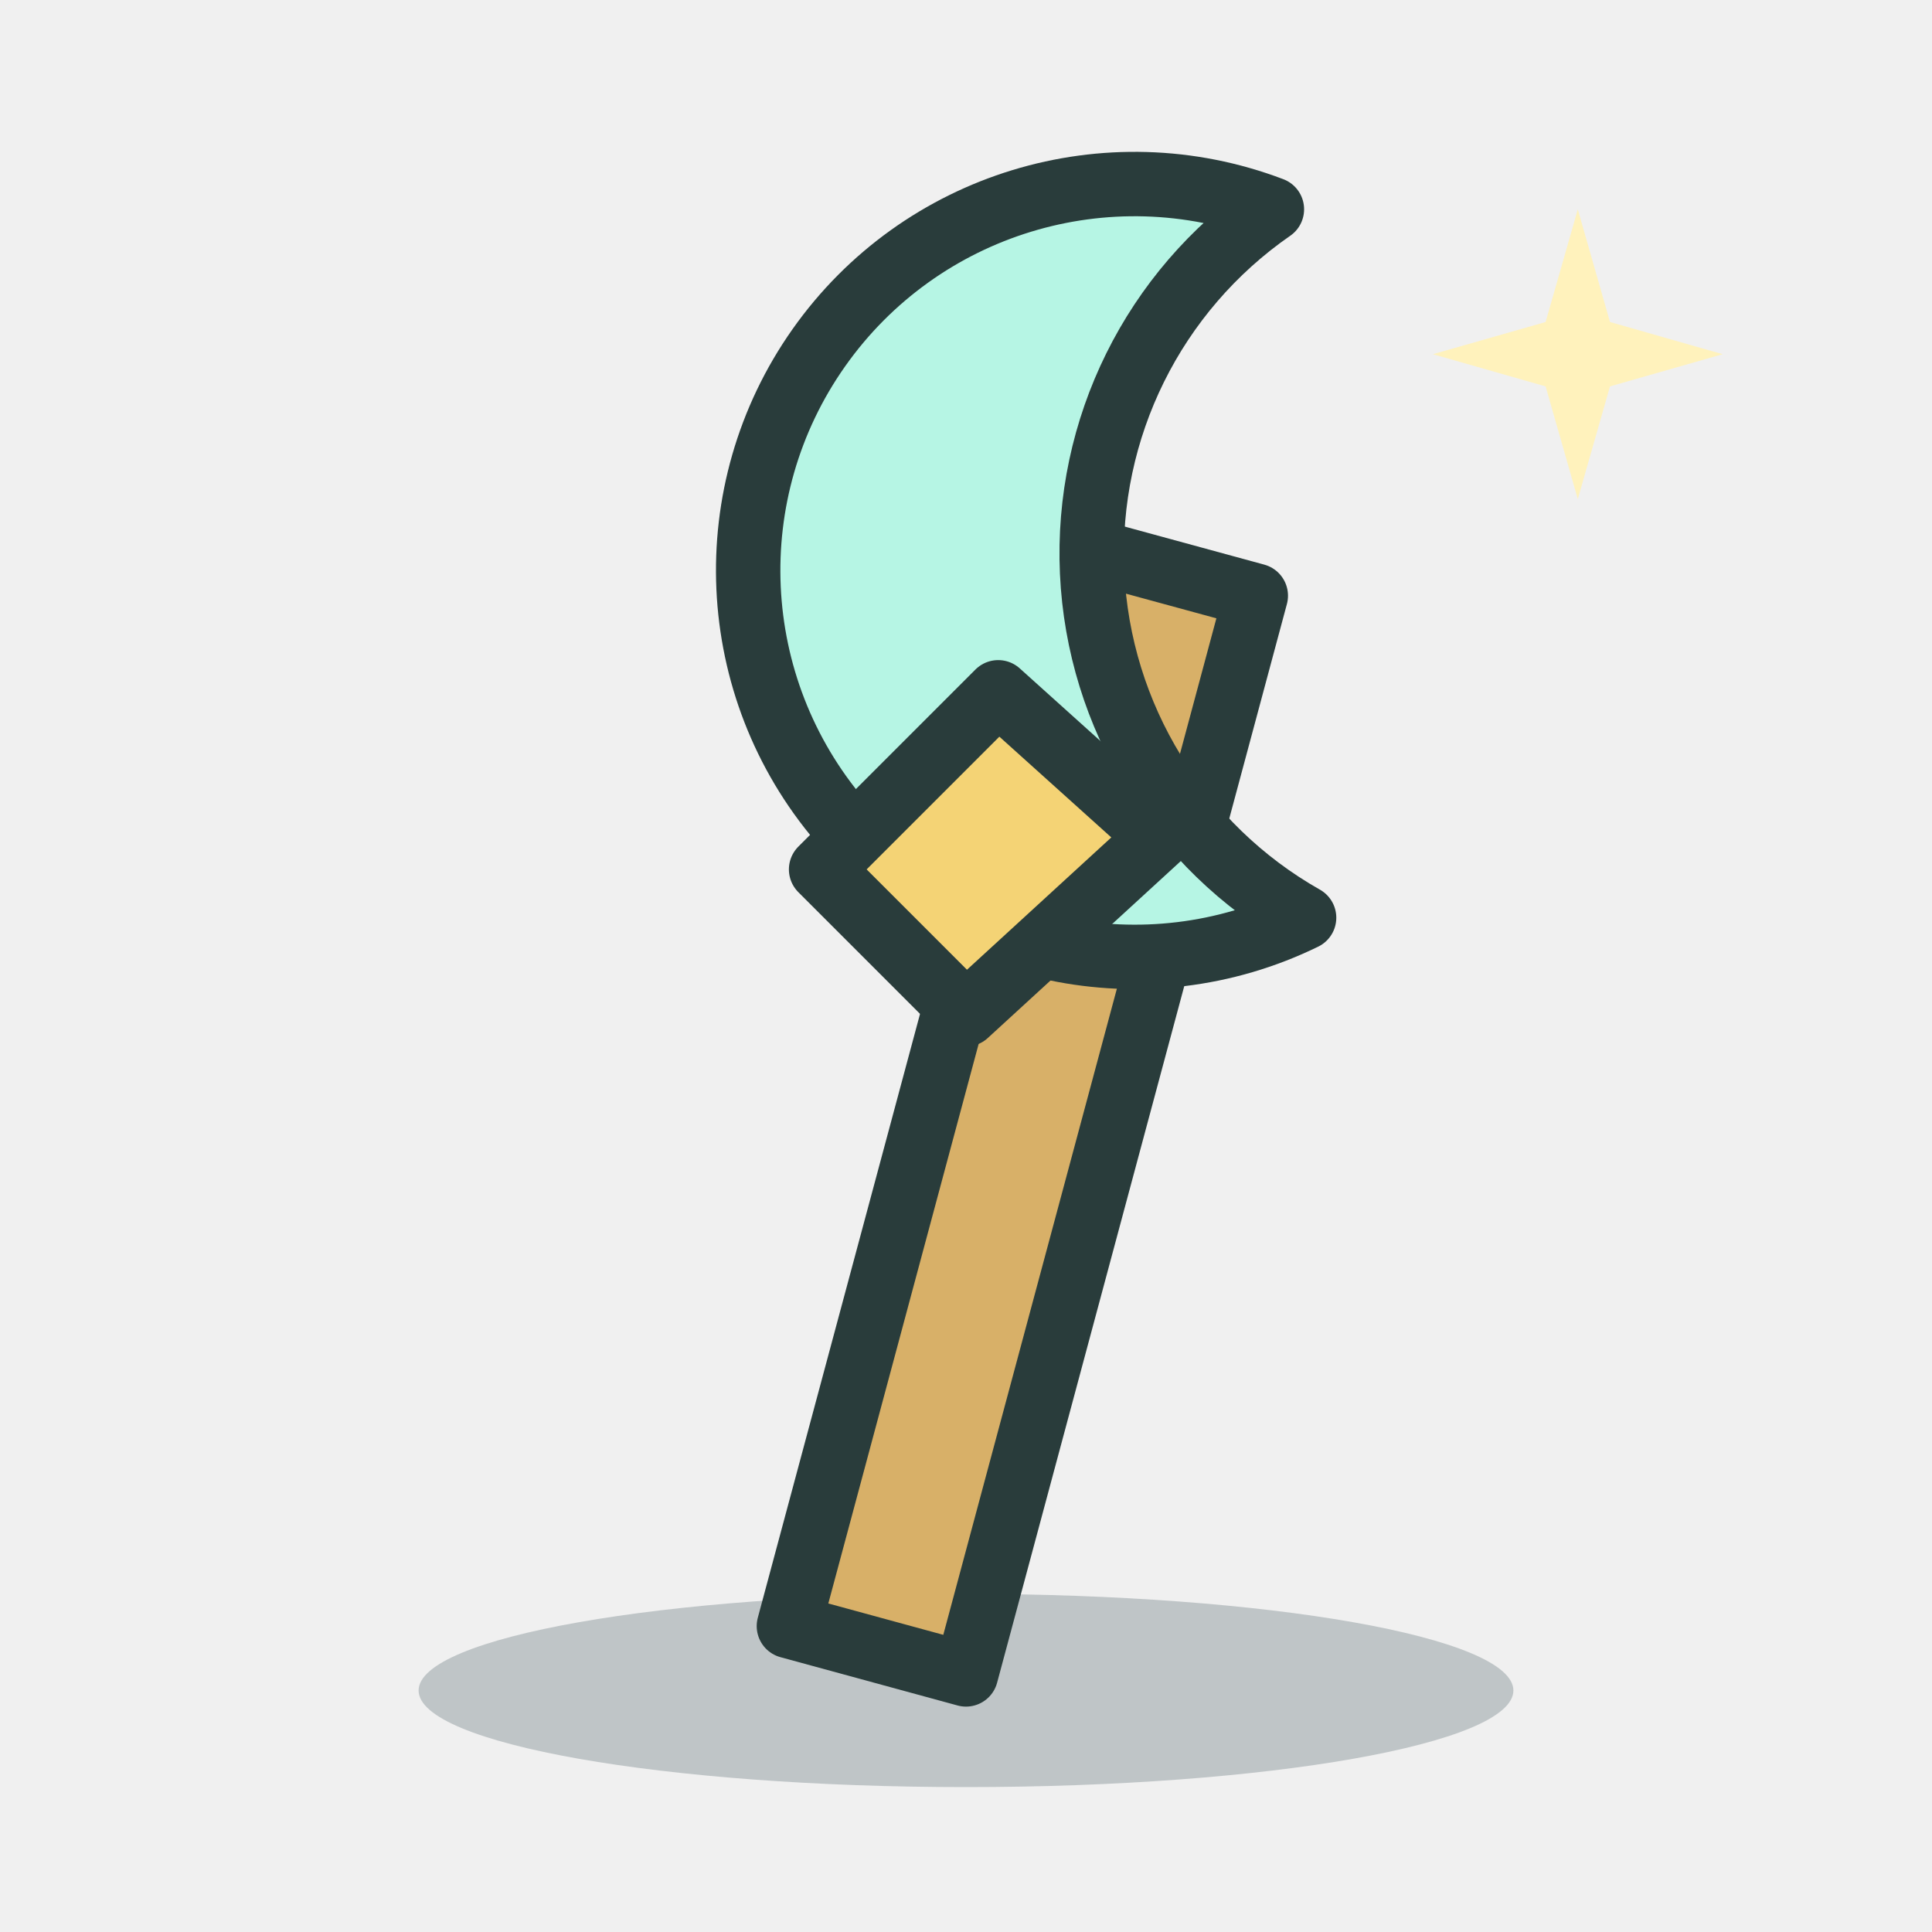
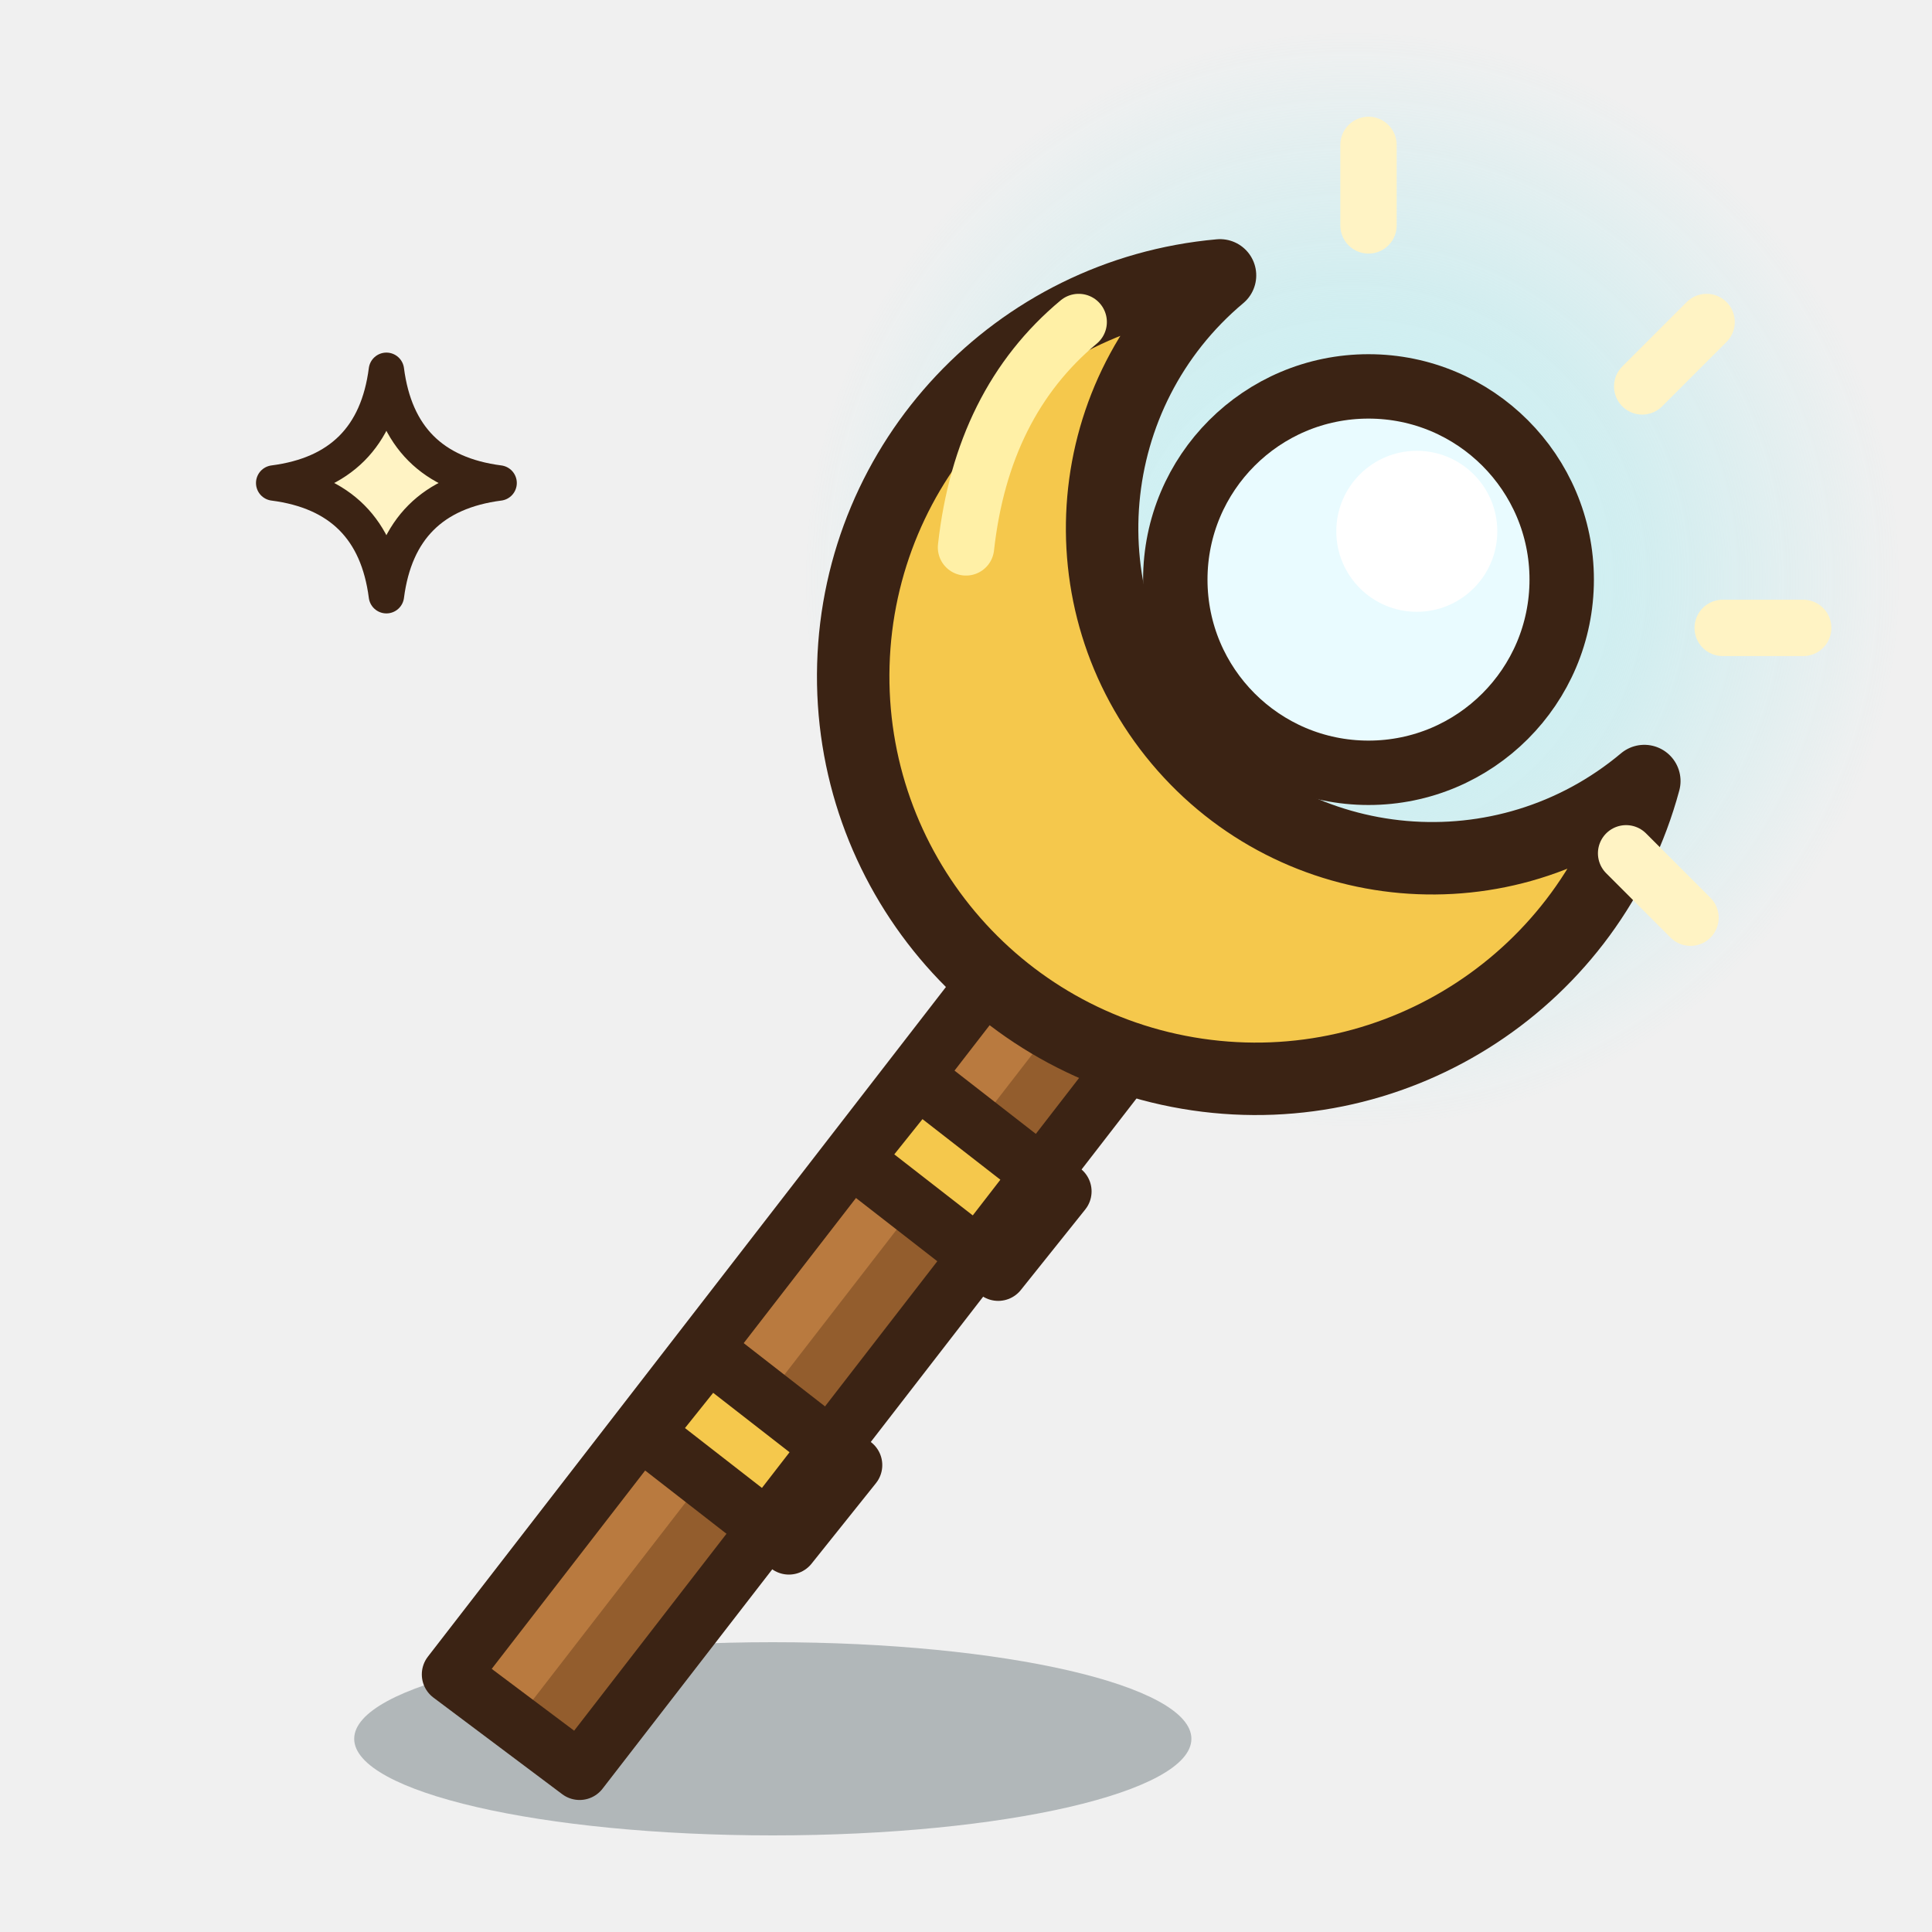
<svg xmlns="http://www.w3.org/2000/svg" width="120" height="120" viewBox="0 0 120 120">
-   <ellipse cx="60" cy="105" rx="34" ry="6" fill="#132e37" opacity=".22" />
-   <g stroke="#293c3b" stroke-width="4" stroke-linejoin="round" stroke-linecap="round">
-     <path d="m49 101 18-67 11 3-18 67Z" fill="#d8b068" />
-     <path d="M79 13a24 24 0 1 0 2 44 26 26 0 0 1-2-44" fill="#b6f5e4" />
-     <path d="m62 43 10 9-12 11-9-9Z" fill="#f4d375" />
-   </g>
-   <path d="m98 13 2 7 7 2-7 2-2 7-2-7-7-2 7-2Z" fill="#fff2bc" />
+   <defs>
+     <radialGradient id="g">
+       <stop offset="0" stop-color="#e6fdff" stop-opacity=".95" />
+       <stop offset=".55" stop-color="#9eeaf0" stop-opacity=".35" />
+       <stop offset="1" stop-color="#9eeaf0" stop-opacity="0" />
+     </radialGradient>
+   </defs>
+   <circle cx="84" cy="36" r="34" fill="url(#g)" />
+   <ellipse cx="48" cy="108" rx="26" ry="6" fill="#10232c" opacity=".28" />
+   <path d="M28 104L69 51L77 57L36 110Z" fill="#b97a3f" />
+   <path d="M73 54L77 57L36 110L32 107Z" fill="#7a4a22" opacity=".6" />
+   <path d="M44 84L53 91L49 96L40 89Z" fill="#f5c84c" />
+   <path d="M57 67L66 74L62 79L53 72Z" fill="#f5c84c" />
+   <path d="M28 104L69 51L77 57L36 110Z" fill="none" stroke="#3b2314" stroke-width="3.6" stroke-linejoin="round" stroke-linecap="round" />
+   <path d="M44 84L53 91L49 96L40 89Z" fill="none" stroke="#3b2314" stroke-width="3.6" stroke-linejoin="round" stroke-linecap="round" />
+   <path d="M57 67L66 74L62 79L53 72Z" fill="none" stroke="#3b2314" stroke-width="3.6" stroke-linejoin="round" stroke-linecap="round" />
+   <path d="M92.3 21.5A25 25 0 1 0 92.3 62.5A19.0 19.0 0 0 1 92.3 21.5Z" fill="#f5c84c" stroke="#3b2314" stroke-width="4.5" stroke-linejoin="round" transform="rotate(-40 78 42)" />
+   <path d="M60 34Q61 25 67 20" fill="none" stroke="#fff0a6" stroke-width="3.5" stroke-linecap="round" stroke-linejoin="round" />
+   <circle cx="85.0" cy="36.0" r="12" fill="#e9fbff" stroke="#3b2314" stroke-width="4" />
+   <circle cx="88.0" cy="33.0" r="5" fill="#ffffff" />
+   <path d="M85 14V9M102 24L106 20M107 39H112M101 53L105 57" fill="none" stroke="#fff3c4" stroke-width="3.5" stroke-linecap="round" stroke-linejoin="round" />
+   <path d="M24 23Q24.8 29.2 31 30Q24.8 30.8 24 37Q23.2 30.8 17 30Q23.2 29.2 24 23Z" fill="#fff3c4" stroke="#3b2314" stroke-width="2.2" stroke-linejoin="round" />
</svg>
